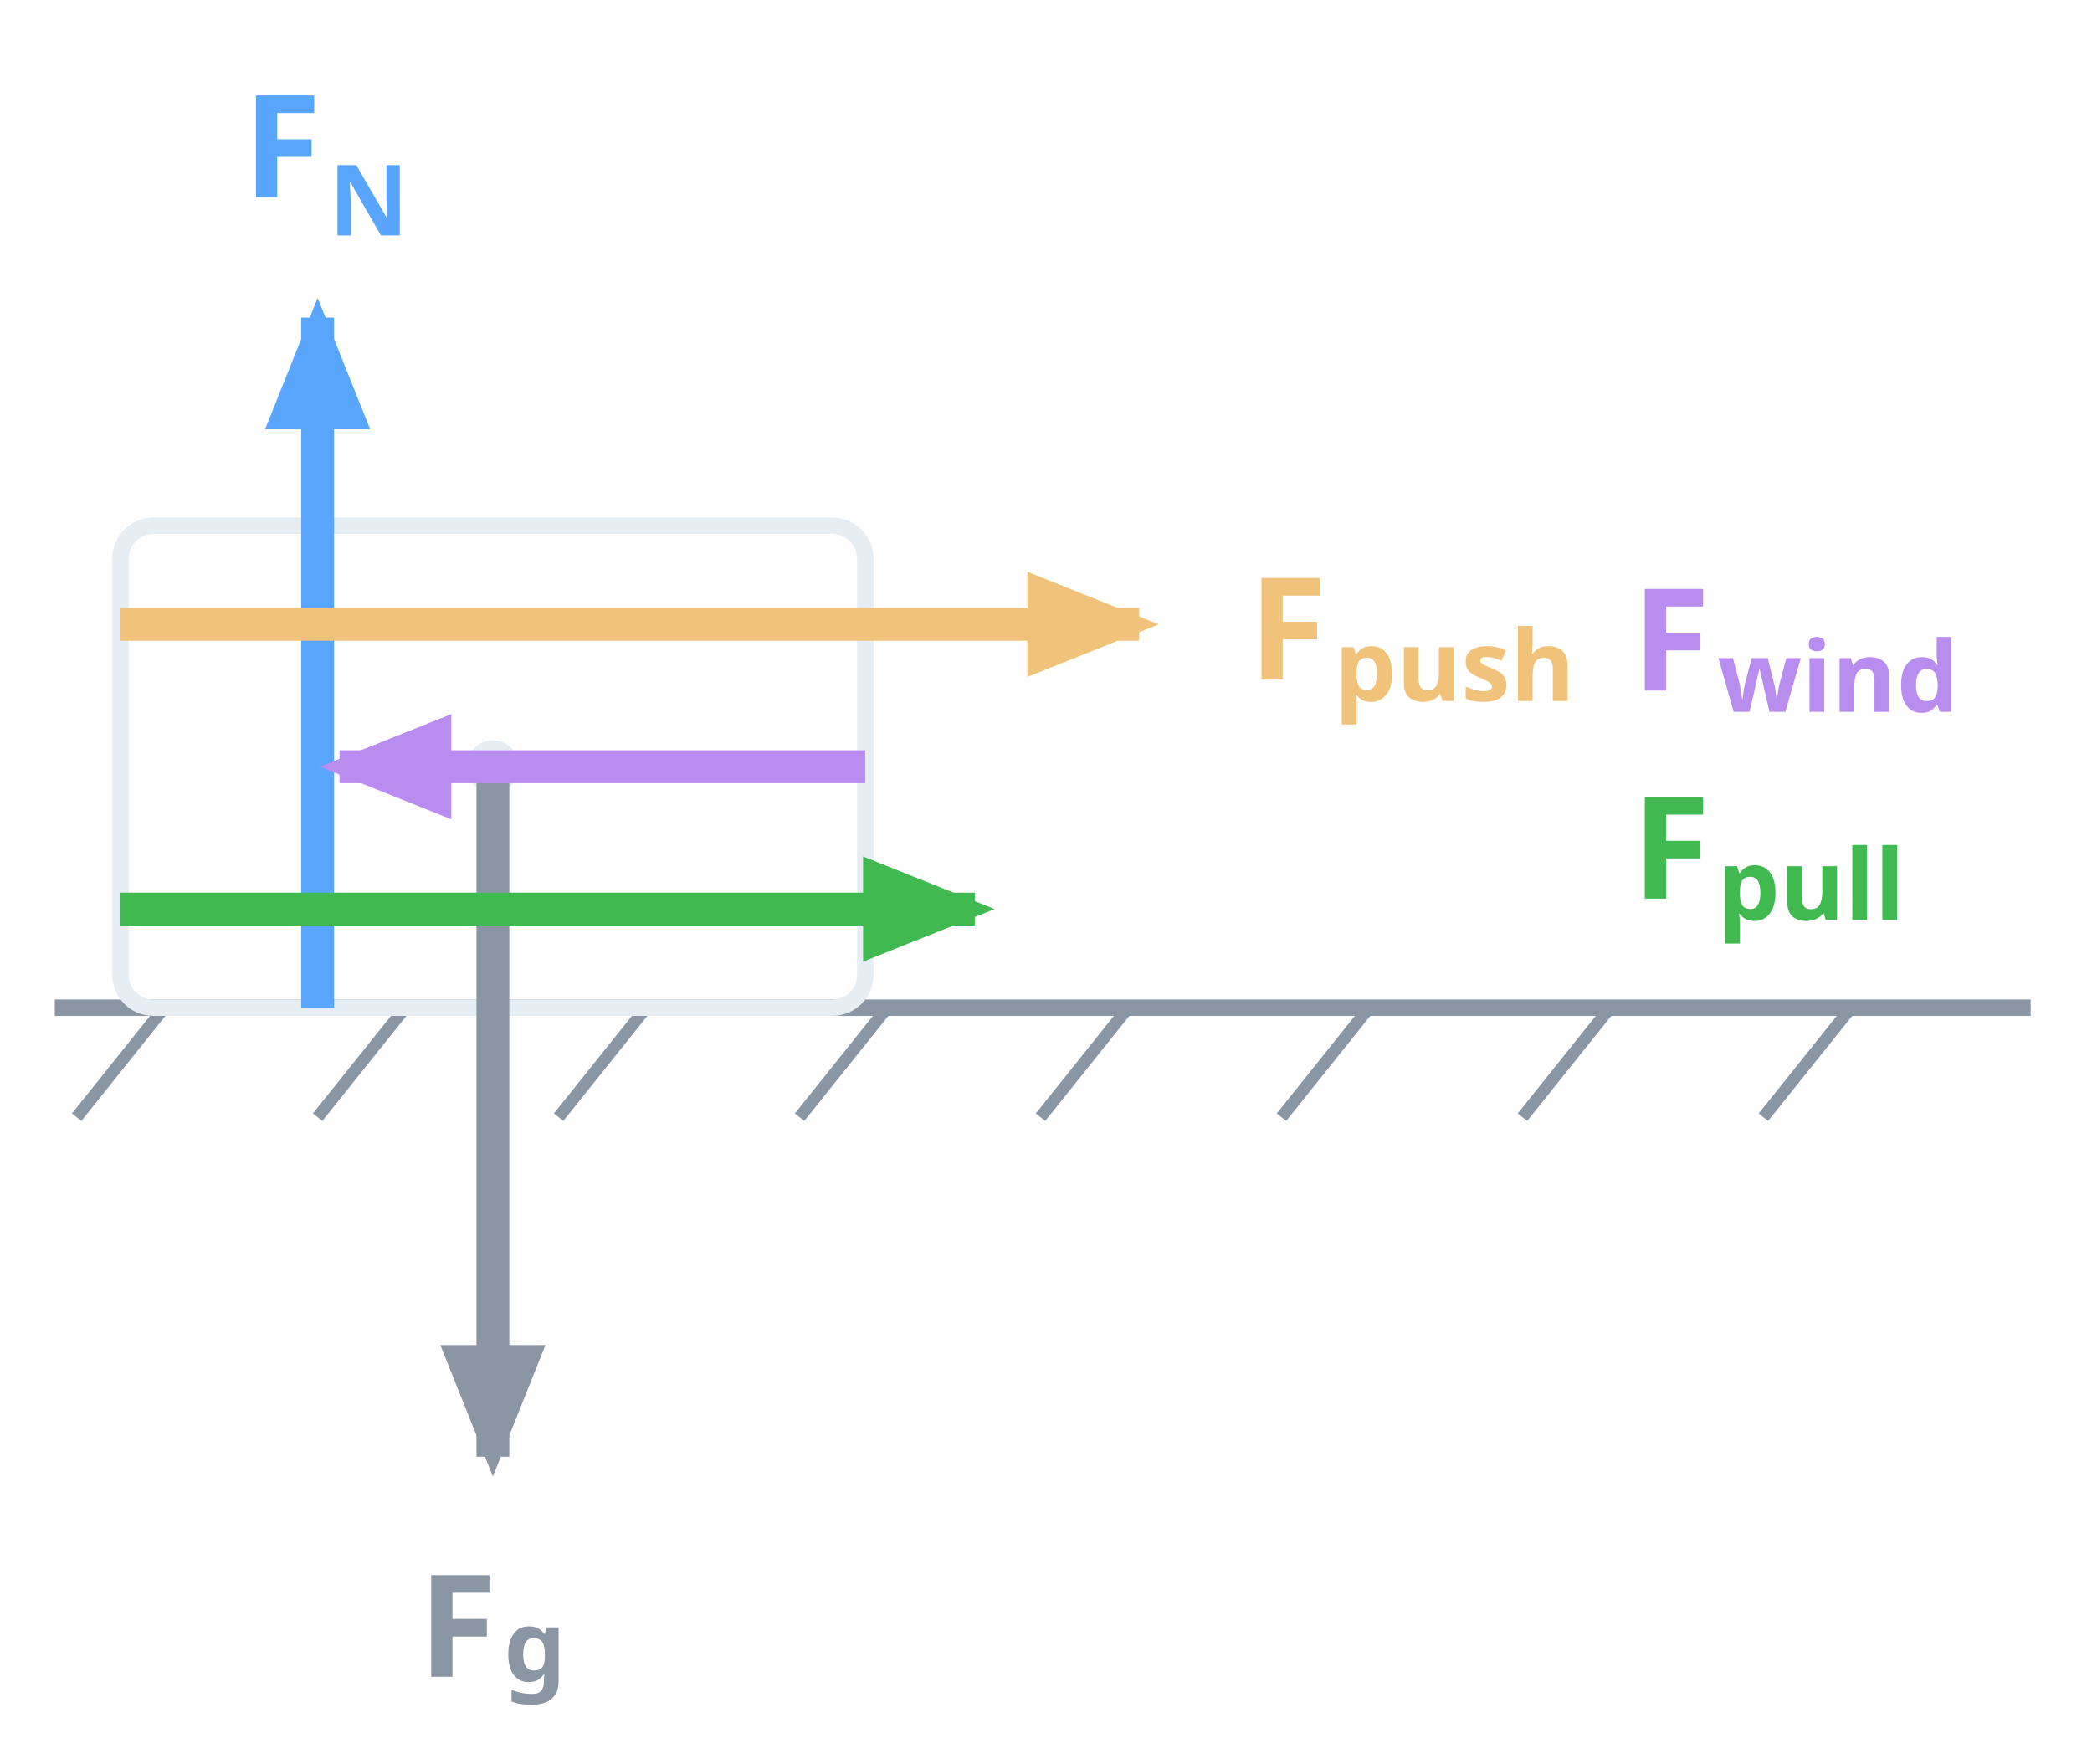
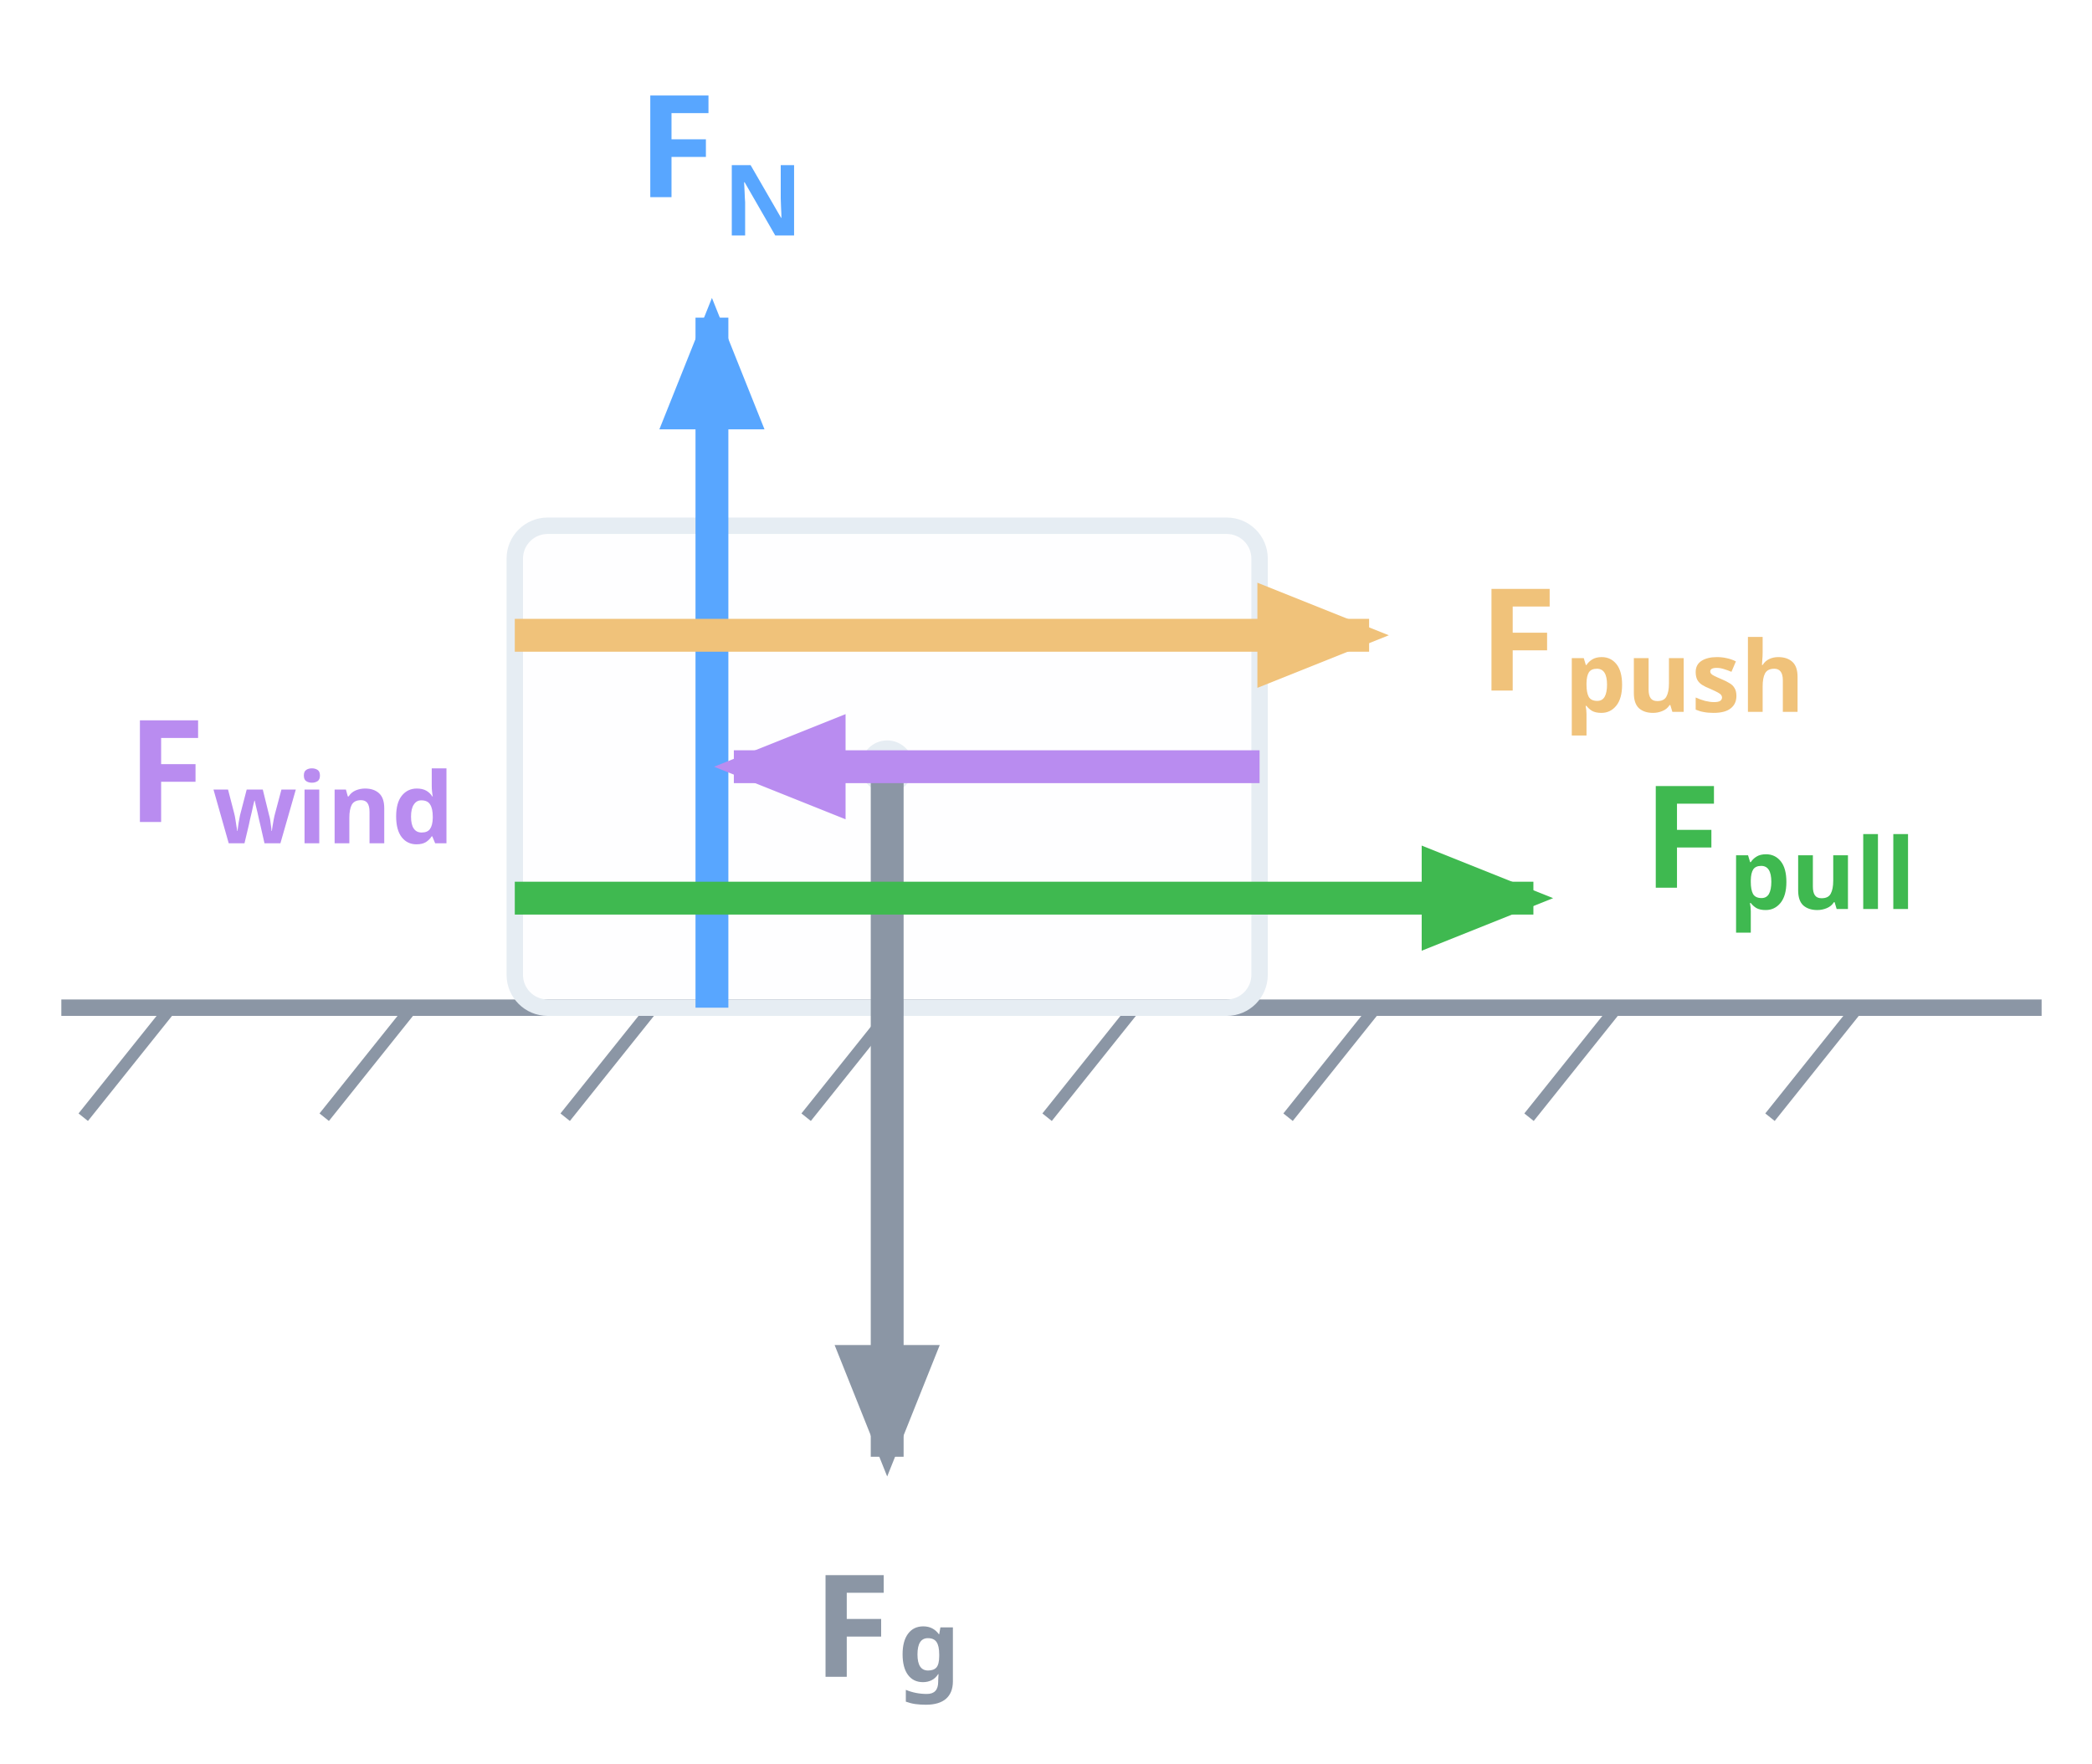
- <svg xmlns="http://www.w3.org/2000/svg" viewBox="105 42 191 161" role="img" aria-label="Box free-body diagram of a sled on frictionless ice. Gravity down from the centre and the normal force up from the bottom surface are equal and cancel. Three horizontal forces: a long forward push and a shorter forward pull, both from the back face, and a short backward wind force from the front face. The forward forces together beat the wind, so the net force is forward.">
+ <svg xmlns="http://www.w3.org/2000/svg" viewBox="69 42 191 161" role="img" aria-label="Box free-body diagram of a sled on frictionless ice. Gravity down from the centre and the normal force up from the bottom surface are equal and cancel. Three horizontal forces: a forward push and a longer forward pull, both from the back face, and a short backward wind force. The forward forces together beat the wind, so the net force is forward.">
  <defs>
    <marker id="fbd-grey" viewBox="0 0 10 10" refX="8.5" refY="5" markerUnits="userSpaceOnUse" markerWidth="12" markerHeight="12" orient="auto-start-reverse">
      <path d="M0 1 L10 5 L0 9 z" fill="#8b96a5" />
    </marker>
    <marker id="fbd-blue" viewBox="0 0 10 10" refX="8.5" refY="5" markerUnits="userSpaceOnUse" markerWidth="12" markerHeight="12" orient="auto-start-reverse">
      <path d="M0 1 L10 5 L0 9 z" fill="#58a6ff" />
    </marker>
    <marker id="fbd-amber" viewBox="0 0 10 10" refX="8.5" refY="5" markerUnits="userSpaceOnUse" markerWidth="12" markerHeight="12" orient="auto-start-reverse">
      <path d="M0 1 L10 5 L0 9 z" fill="#f0c27a" />
    </marker>
    <marker id="fbd-green" viewBox="0 0 10 10" refX="8.5" refY="5" markerUnits="userSpaceOnUse" markerWidth="12" markerHeight="12" orient="auto-start-reverse">
      <path d="M0 1 L10 5 L0 9 z" fill="#3fb950" />
    </marker>
    <marker id="fbd-violet" viewBox="0 0 10 10" refX="8.5" refY="5" markerUnits="userSpaceOnUse" markerWidth="12" markerHeight="12" orient="auto-start-reverse">
      <path d="M0 1 L10 5 L0 9 z" fill="#b98cf0" />
    </marker>
  </defs>
-   <line x1="110" y1="134" x2="290.4" y2="134" stroke="#8b96a5" stroke-width="1.5" />
+   <line x1="74.6" y1="134" x2="255.4" y2="134" stroke="#8b96a5" stroke-width="1.5" />
  <g stroke="#8b96a5" stroke-width="1.1">
-     <line x1="120" y1="134" x2="112" y2="144" />
-     <line x1="142" y1="134" x2="134" y2="144" />
-     <line x1="164" y1="134" x2="156" y2="144" />
-     <line x1="186" y1="134" x2="178" y2="144" />
-     <line x1="208" y1="134" x2="200" y2="144" />
-     <line x1="230" y1="134" x2="222" y2="144" />
-     <line x1="252" y1="134" x2="244" y2="144" />
-     <line x1="274" y1="134" x2="266" y2="144" />
+     <line x1="84.6" y1="134" x2="76.6" y2="144" />
+     <line x1="106.6" y1="134" x2="98.6" y2="144" />
+     <line x1="128.6" y1="134" x2="120.6" y2="144" />
+     <line x1="150.6" y1="134" x2="142.6" y2="144" />
+     <line x1="172.6" y1="134" x2="164.6" y2="144" />
+     <line x1="194.6" y1="134" x2="186.6" y2="144" />
+     <line x1="216.6" y1="134" x2="208.6" y2="144" />
+     <line x1="238.6" y1="134" x2="230.6" y2="144" />
  </g>
  <rect x="116" y="90" width="68" height="44" rx="3" fill="#e6edf3" fill-opacity="0.05" stroke="#e6edf3" stroke-width="1.5" />
  <circle cx="150" cy="112" r="2.4" fill="#e6edf3" />
  <line x1="150" y1="112" x2="150" y2="175" stroke="#8b96a5" stroke-width="3" marker-end="url(#fbd-grey)" />
  <line x1="134" y1="134" x2="134" y2="71" stroke="#58a6ff" stroke-width="3" marker-end="url(#fbd-blue)" />
-   <line x1="116" y1="99" x2="209" y2="99" stroke="#f0c27a" stroke-width="3" marker-end="url(#fbd-amber)" />
-   <line x1="116" y1="125" x2="194" y2="125" stroke="#3fb950" stroke-width="3" marker-end="url(#fbd-green)" />
+   <line x1="116" y1="100" x2="194" y2="100" stroke="#f0c27a" stroke-width="3" marker-end="url(#fbd-amber)" />
+   <line x1="116" y1="124" x2="209" y2="124" stroke="#3fb950" stroke-width="3" marker-end="url(#fbd-green)" />
  <line x1="184" y1="112" x2="136" y2="112" stroke="#b98cf0" stroke-width="3" marker-end="url(#fbd-violet)" />
  <text x="143.2" y="185" text-anchor="start" dominant-baseline="hanging" font-family="system-ui, sans-serif" fill="#8b96a5" font-size="13" font-weight="600">F</text>
  <text x="151" y="188.5" text-anchor="start" dominant-baseline="hanging" font-family="system-ui, sans-serif" fill="#8b96a5" font-size="9" font-weight="600">g</text>
  <text x="127.2" y="60" text-anchor="start" dominant-baseline="auto" font-family="system-ui, sans-serif" fill="#58a6ff" font-size="13" font-weight="600">F</text>
  <text x="135" y="63.5" text-anchor="start" dominant-baseline="auto" font-family="system-ui, sans-serif" fill="#58a6ff" font-size="9" font-weight="600">N</text>
-   <text x="219" y="99" text-anchor="start" dominant-baseline="central" font-family="system-ui, sans-serif" fill="#f0c27a" font-size="13" font-weight="600">F</text>
-   <text x="226.8" y="102.5" text-anchor="start" dominant-baseline="central" font-family="system-ui, sans-serif" fill="#f0c27a" font-size="9" font-weight="600">push</text>
-   <text x="254" y="119" text-anchor="start" dominant-baseline="central" font-family="system-ui, sans-serif" fill="#3fb950" font-size="13" font-weight="600">F</text>
-   <text x="261.8" y="122.5" text-anchor="start" dominant-baseline="central" font-family="system-ui, sans-serif" fill="#3fb950" font-size="9" font-weight="600">pull</text>
-   <text x="254" y="100" text-anchor="start" dominant-baseline="central" font-family="system-ui, sans-serif" fill="#b98cf0" font-size="13" font-weight="600">F</text>
-   <text x="261.8" y="103.5" text-anchor="start" dominant-baseline="central" font-family="system-ui, sans-serif" fill="#b98cf0" font-size="9" font-weight="600">wind</text>
+   <text x="204" y="100" text-anchor="start" dominant-baseline="central" font-family="system-ui, sans-serif" fill="#f0c27a" font-size="13" font-weight="600">F</text>
+   <text x="211.8" y="103.5" text-anchor="start" dominant-baseline="central" font-family="system-ui, sans-serif" fill="#f0c27a" font-size="9" font-weight="600">push</text>
+   <text x="219" y="118" text-anchor="start" dominant-baseline="central" font-family="system-ui, sans-serif" fill="#3fb950" font-size="13" font-weight="600">F</text>
+   <text x="226.8" y="121.5" text-anchor="start" dominant-baseline="central" font-family="system-ui, sans-serif" fill="#3fb950" font-size="9" font-weight="600">pull</text>
+   <text x="80.6" y="112" text-anchor="start" dominant-baseline="central" font-family="system-ui, sans-serif" fill="#b98cf0" font-size="13" font-weight="600">F</text>
+   <text x="88.4" y="115.5" text-anchor="start" dominant-baseline="central" font-family="system-ui, sans-serif" fill="#b98cf0" font-size="9" font-weight="600">wind</text>
</svg>
